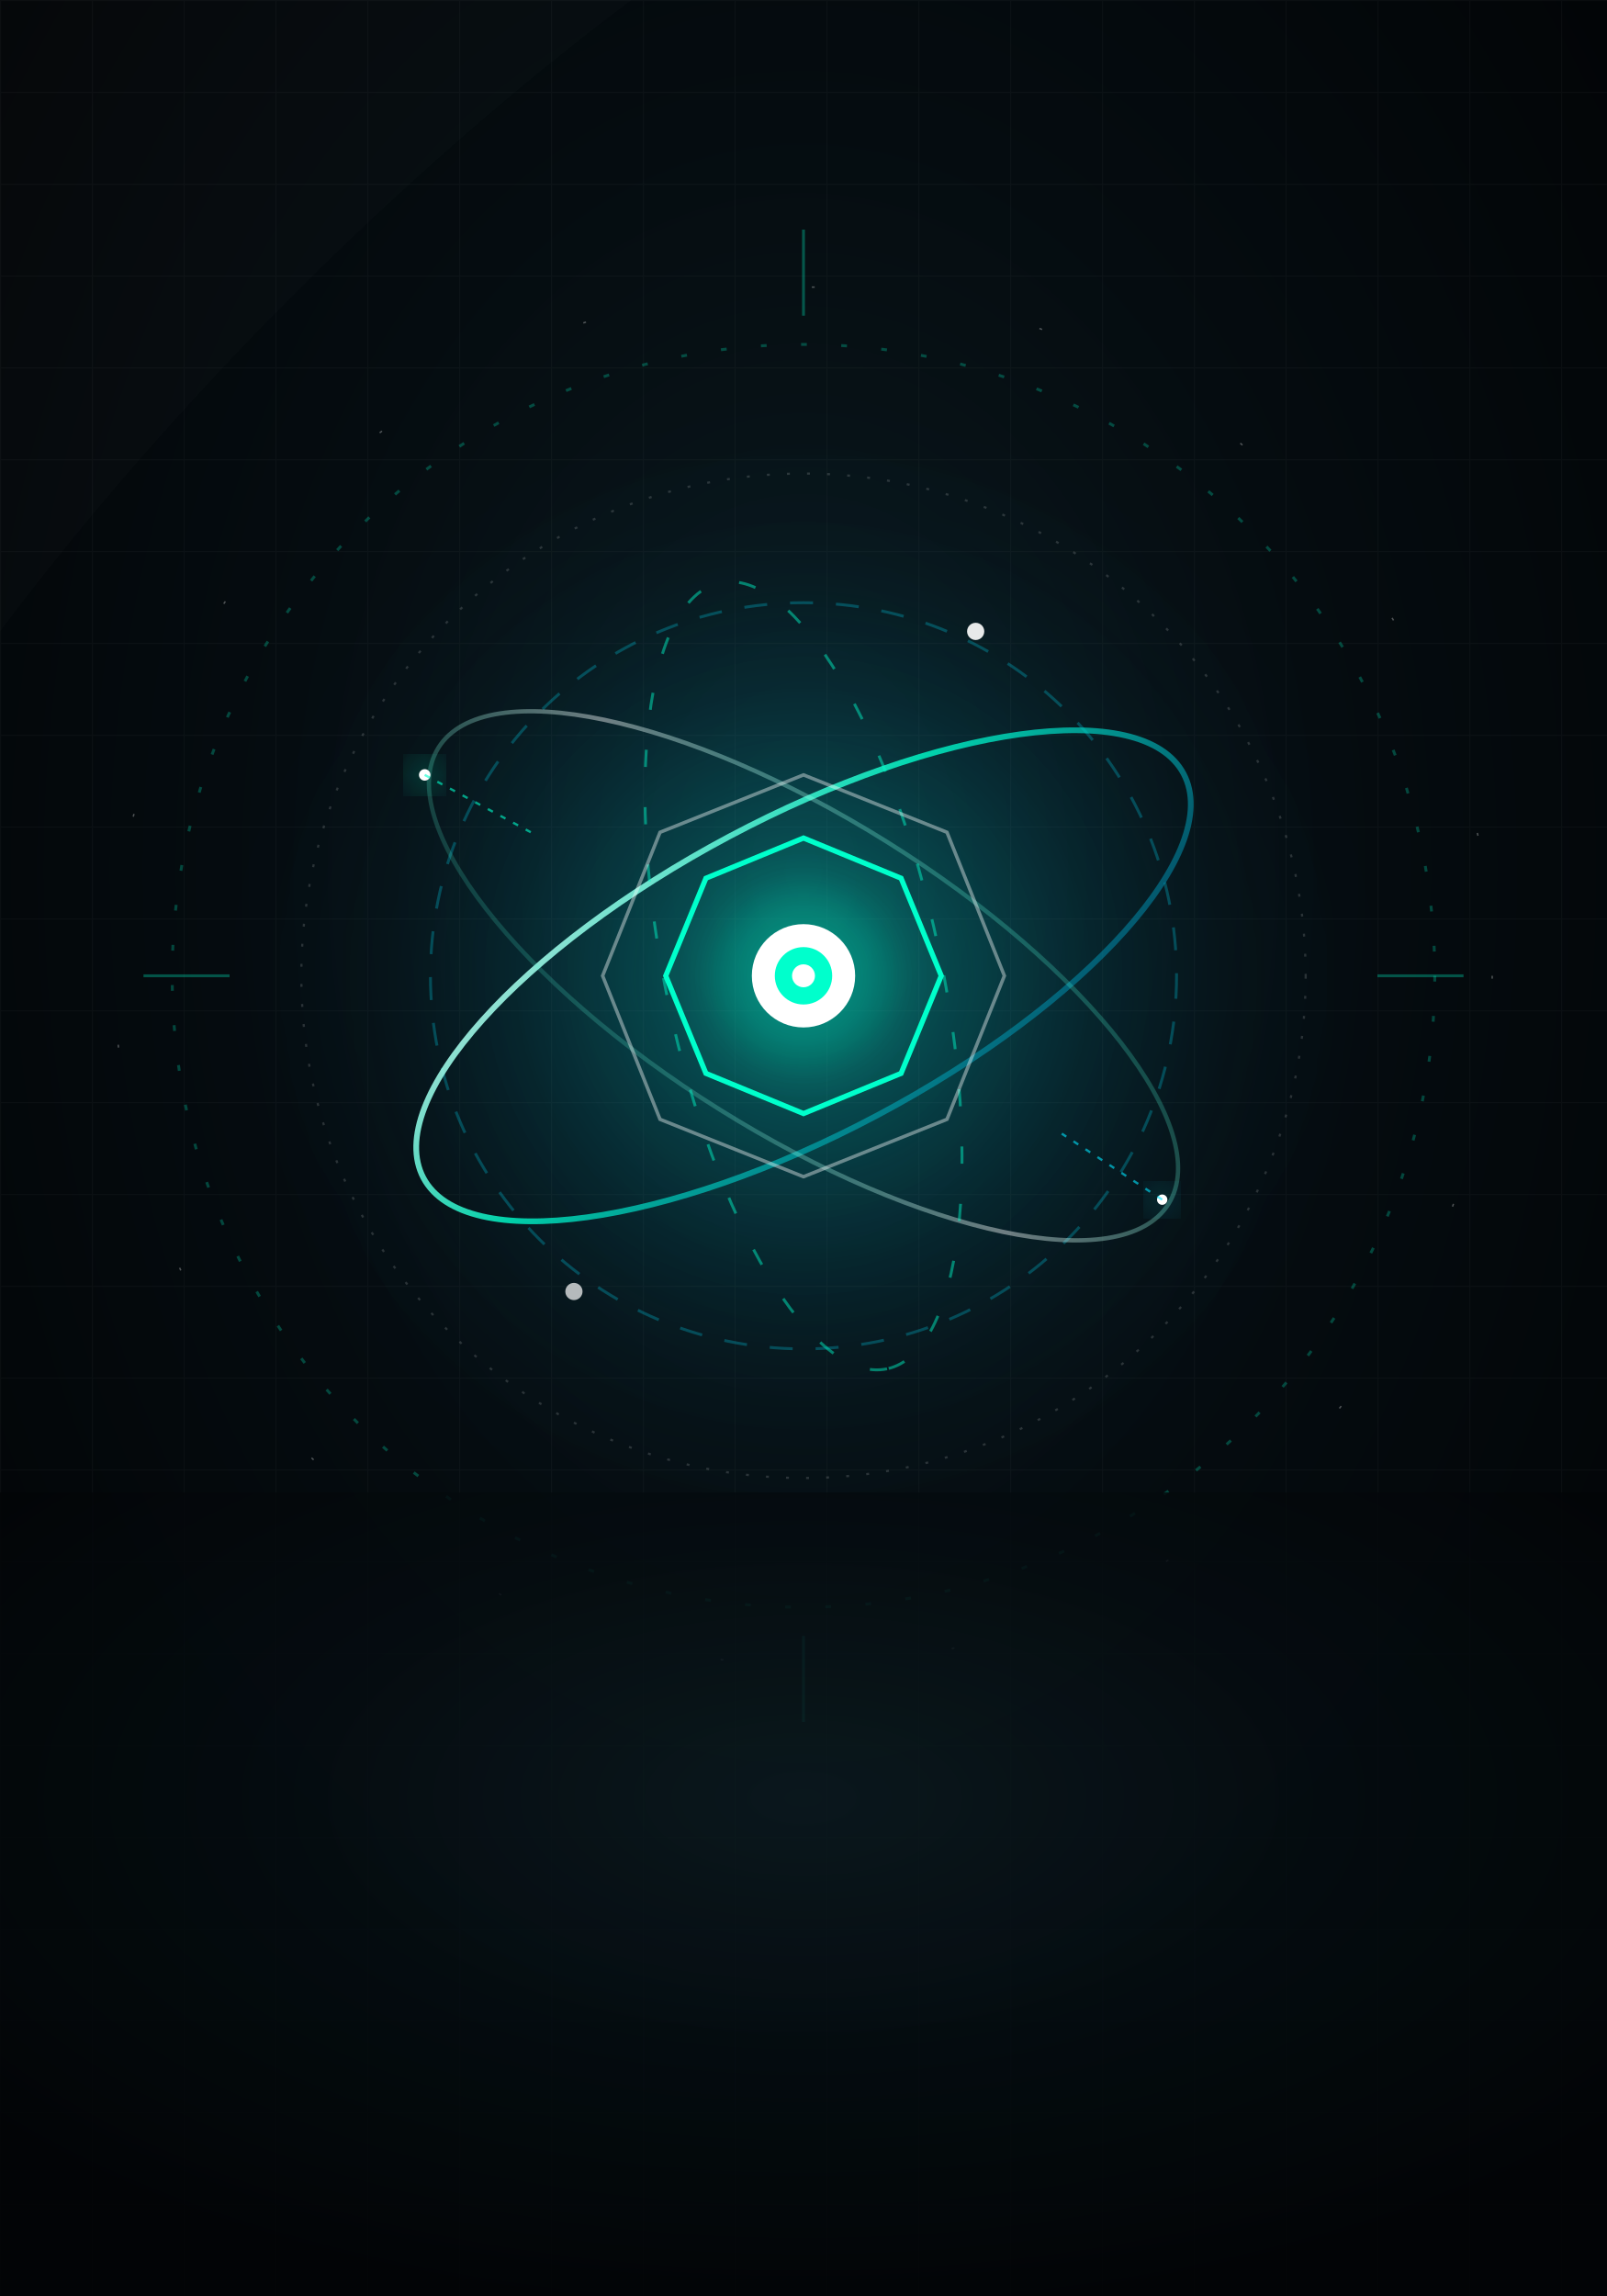
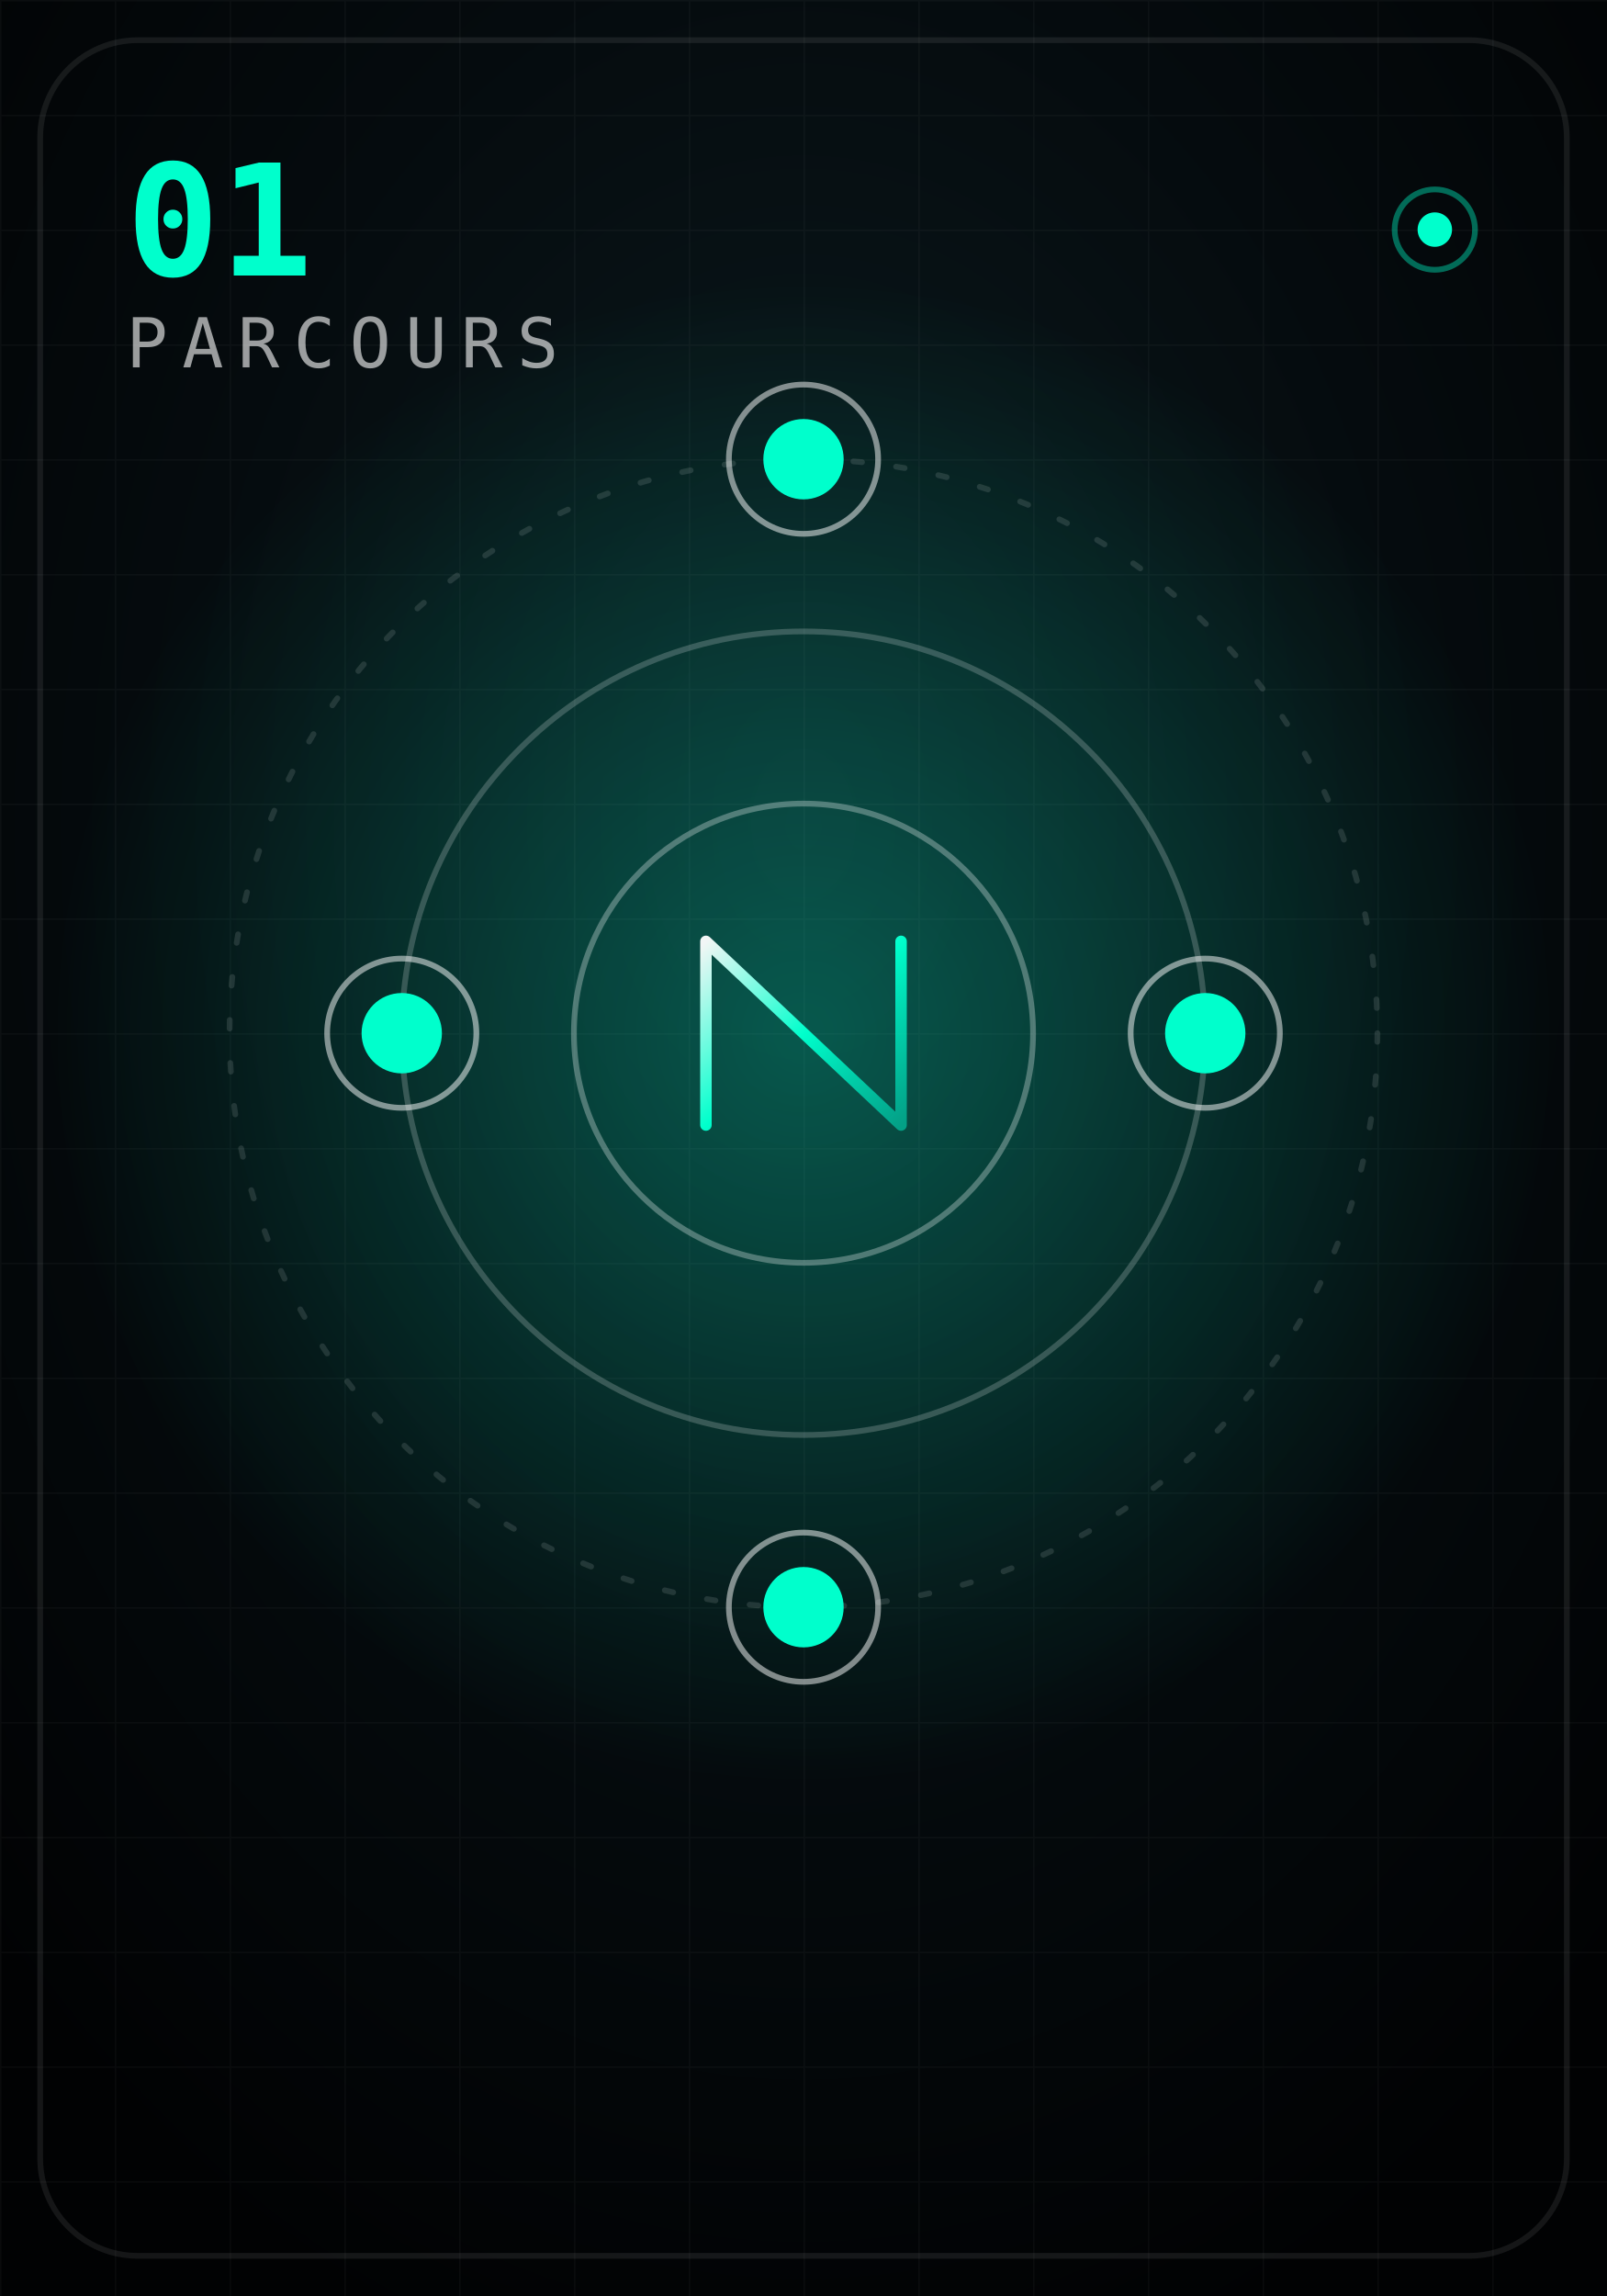
- <svg xmlns="http://www.w3.org/2000/svg" viewBox="0 0 560 800" width="100%" height="100%">
+ <svg xmlns="http://www.w3.org/2000/svg" viewBox="0 0 560 800" role="img" aria-label="Introduction">
  <defs>
-     <radialGradient id="bg-glow" cx="50%" cy="38%" r="65%">
-       <stop offset="0%" stop-color="#0a1a1f" stop-opacity="1" />
-       <stop offset="50%" stop-color="#050c10" stop-opacity="1" />
-       <stop offset="100%" stop-color="#020406" stop-opacity="1" />
+     <radialGradient id="bg" cx="50%" cy="36%" r="70%">
+       <stop offset="0" stop-color="#0b1c20" />
+       <stop offset=".55" stop-color="#050b0e" />
+       <stop offset="1" stop-color="#010203" />
    </radialGradient>
-     <radialGradient id="core-glow" cx="50%" cy="50%" r="50%">
-       <stop offset="0%" stop-color="#00ffcc" stop-opacity="0.8" />
-       <stop offset="35%" stop-color="#00e5ff" stop-opacity="0.3" />
-       <stop offset="70%" stop-color="#0077b6" stop-opacity="0.1" />
-       <stop offset="100%" stop-color="#000000" stop-opacity="0" />
+     <radialGradient id="halo" cx="50%" cy="50%" r="50%">
+       <stop offset="0" stop-color="#00ffcc" stop-opacity=".28" />
+       <stop offset="1" stop-color="#00ffcc" stop-opacity="0" />
    </radialGradient>
-     <linearGradient id="cyan-grad" x1="0%" y1="0%" x2="100%" y2="100%">
-       <stop offset="0%" stop-color="#ffffff" stop-opacity="0.9" />
-       <stop offset="40%" stop-color="#00ffcc" stop-opacity="0.8" />
-       <stop offset="100%" stop-color="#0077b6" stop-opacity="0.4" />
+     <linearGradient id="ln" x1="0" y1="0" x2="1" y2="1">
+       <stop offset="0" stop-color="#fff" stop-opacity=".95" />
+       <stop offset=".5" stop-color="#00ffcc" />
+       <stop offset="1" stop-color="#00d8b4" stop-opacity=".6" />
    </linearGradient>
-     <linearGradient id="ring-metal" x1="0%" y1="100%" x2="100%" y2="0%">
-       <stop offset="0%" stop-color="#00ffcc" stop-opacity="0.1" />
-       <stop offset="50%" stop-color="#ffffff" stop-opacity="0.6" />
-       <stop offset="100%" stop-color="#00ffcc" stop-opacity="0.2" />
-     </linearGradient>
-     <filter id="glow-heavy" x="-50%" y="-50%" width="200%" height="200%">
-       <feGaussianBlur stdDeviation="35" result="blur" />
-     </filter>
-     <filter id="glow-soft" x="-30%" y="-30%" width="160%" height="160%">
-       <feGaussianBlur stdDeviation="8" result="blur" />
-     </filter>
-     <pattern id="grid" width="32" height="32" patternUnits="userSpaceOnUse">
-       <path d="M 32 0 L 0 0 0 32" fill="none" stroke="#ffffff" stroke-width="0.75" stroke-opacity="0.03" />
+     <pattern id="grid" width="40" height="40" patternUnits="userSpaceOnUse">
+       <path d="M40 0H0V40" fill="none" stroke="#fff" stroke-opacity=".035" />
    </pattern>
  </defs>
-   <rect width="560" height="800" fill="url(#bg-glow)" />
+   <rect width="560" height="800" fill="url(#bg)" />
  <rect width="560" height="800" fill="url(#grid)" />
-   <circle cx="280" cy="340" r="180" fill="url(#core-glow)" filter="url(#glow-heavy)" opacity="0.65" />
-   <g opacity="0.25">
-     <circle cx="280" cy="340" r="220" fill="none" stroke="#00ffcc" stroke-width="1" stroke-dasharray="2 12" />
-     <circle cx="280" cy="340" r="175" fill="none" stroke="#ffffff" stroke-width="0.75" stroke-dasharray="1 6" opacity="0.6" />
-     <circle cx="280" cy="340" r="130" fill="none" stroke="#00e5ff" stroke-width="1" stroke-dasharray="8 8" />
+   <circle cx="280" cy="360" r="260" fill="url(#halo)" />
+   <rect x="14" y="14" width="532" height="772" rx="34" fill="none" stroke="#fff" stroke-opacity=".08" stroke-width="2" />
+   <text x="44" y="96" font-family="ui-monospace,SFMono-Regular,Menlo,monospace" font-size="54" font-weight="700" fill="#00ffcc">01</text>
+   <text x="44" y="128" font-family="ui-monospace,SFMono-Regular,Menlo,monospace" font-size="24" letter-spacing="5" fill="#fff" fill-opacity=".6">PARCOURS</text>
+   <circle cx="500" cy="80" r="6" fill="#00ffcc" />
+   <circle cx="500" cy="80" r="14" fill="none" stroke="#00ffcc" stroke-opacity=".4" stroke-width="2" />
+   <g fill="none" stroke="url(#ln)" stroke-width="4" stroke-linecap="round" stroke-linejoin="round">
+     <circle cx="280" cy="360" r="200" stroke="#fff" stroke-opacity="0.12" stroke-width="2" stroke-dasharray="3 12" />
+     <circle cx="280" cy="360" r="140" stroke="#fff" stroke-opacity="0.2" stroke-width="2" />
+     <circle cx="280" cy="360" r="80" stroke="#fff" stroke-opacity="0.3" stroke-width="2" />
+     <path d="M246 392V328l68 64V328" />
+     <path d="M280 360L280 160" stroke-opacity=".35" stroke-width="2" />
+     <circle cx="280" cy="160" r="14" fill="#00ffcc" fill-opacity="1" stroke="none" />
+     <circle cx="280" cy="160" r="26" stroke="#fff" stroke-opacity="0.5" stroke-width="2" />
+     <path d="M280 360L420 360" stroke-opacity=".35" stroke-width="2" />
+     <circle cx="420" cy="360" r="14" fill="#00ffcc" fill-opacity="1" stroke="none" />
+     <circle cx="420" cy="360" r="26" stroke="#fff" stroke-opacity="0.5" stroke-width="2" />
+     <path d="M280 360L280 560" stroke-opacity=".35" stroke-width="2" />
+     <circle cx="280" cy="560" r="14" fill="#00ffcc" fill-opacity="1" stroke="none" />
+     <circle cx="280" cy="560" r="26" stroke="#fff" stroke-opacity="0.5" stroke-width="2" />
+     <path d="M280 360L140 360" stroke-opacity=".35" stroke-width="2" />
+     <circle cx="140" cy="360" r="14" fill="#00ffcc" fill-opacity="1" stroke="none" />
+     <circle cx="140" cy="360" r="26" stroke="#fff" stroke-opacity="0.5" stroke-width="2" />
  </g>
-   <g opacity="0.3" stroke="#00ffcc" stroke-width="1">
-     <line x1="280" y1="80" x2="280" y2="110" />
-     <line x1="280" y1="570" x2="280" y2="600" />
-     <line x1="50" y1="340" x2="80" y2="340" />
-     <line x1="480" y1="340" x2="510" y2="340" />
-     <circle cx="280" cy="340" r="240" fill="none" stroke="#ffffff" stroke-width="0.5" stroke-dasharray="1 80" />
-   </g>
-   <g transform="translate(280, 340)">
-     <ellipse rx="150" ry="55" fill="none" stroke="url(#cyan-grad)" stroke-width="2" transform="rotate(-28)" />
-     <ellipse rx="150" ry="55" fill="none" stroke="url(#ring-metal)" stroke-width="1.5" transform="rotate(32)" opacity="0.7" />
-     <ellipse rx="140" ry="48" fill="none" stroke="#00ffcc" stroke-width="1" stroke-dasharray="6 14" transform="rotate(78)" opacity="0.45" />
-     <polygon points="0,-70 50,-50 70,0 50,50 0,70 -50,50 -70,0 -50,-50" fill="none" stroke="#ffffff" stroke-width="1.2" opacity="0.4" />
-     <polygon points="0,-48 34,-34 48,0 34,34 0,48 -34,34 -48,0 -34,-34" fill="#00ffcc" fill-opacity="0.04" stroke="#00ffcc" stroke-width="1.8" />
-     <circle cx="0" cy="0" r="30" fill="#00ffcc" fill-opacity="0.25" filter="url(#glow-soft)" />
-     <circle cx="0" cy="0" r="18" fill="#ffffff" />
-     <circle cx="0" cy="0" r="10" fill="#00ffcc" />
-     <circle cx="0" cy="0" r="4" fill="#ffffff" />
-     <circle cx="-132" cy="-70" r="4.5" fill="#00ffcc" filter="url(#glow-soft)" />
-     <circle cx="-132" cy="-70" r="2" fill="#ffffff" />
-     <line x1="-132" y1="-70" x2="-95" y2="-50" stroke="#00ffcc" stroke-width="0.8" opacity="0.6" stroke-dasharray="2 3" />
-     <circle cx="125" cy="78" r="4" fill="#00e5ff" filter="url(#glow-soft)" />
-     <circle cx="125" cy="78" r="1.8" fill="#ffffff" />
-     <line x1="125" y1="78" x2="90" y2="55" stroke="#00e5ff" stroke-width="0.8" opacity="0.6" stroke-dasharray="2 3" />
-     <circle cx="60" cy="-120" r="3" fill="#ffffff" opacity="0.9" />
-     <circle cx="-80" cy="110" r="3" fill="#ffffff" opacity="0.7" />
-   </g>
-   <path d="M 0 0 L 220 0 C 140 60 60 140 0 220 Z" fill="#ffffff" fill-opacity="0.015" />
-   <rect y="520" width="560" height="280" fill="url(#bg-glow)" opacity="0.85" />
</svg>
